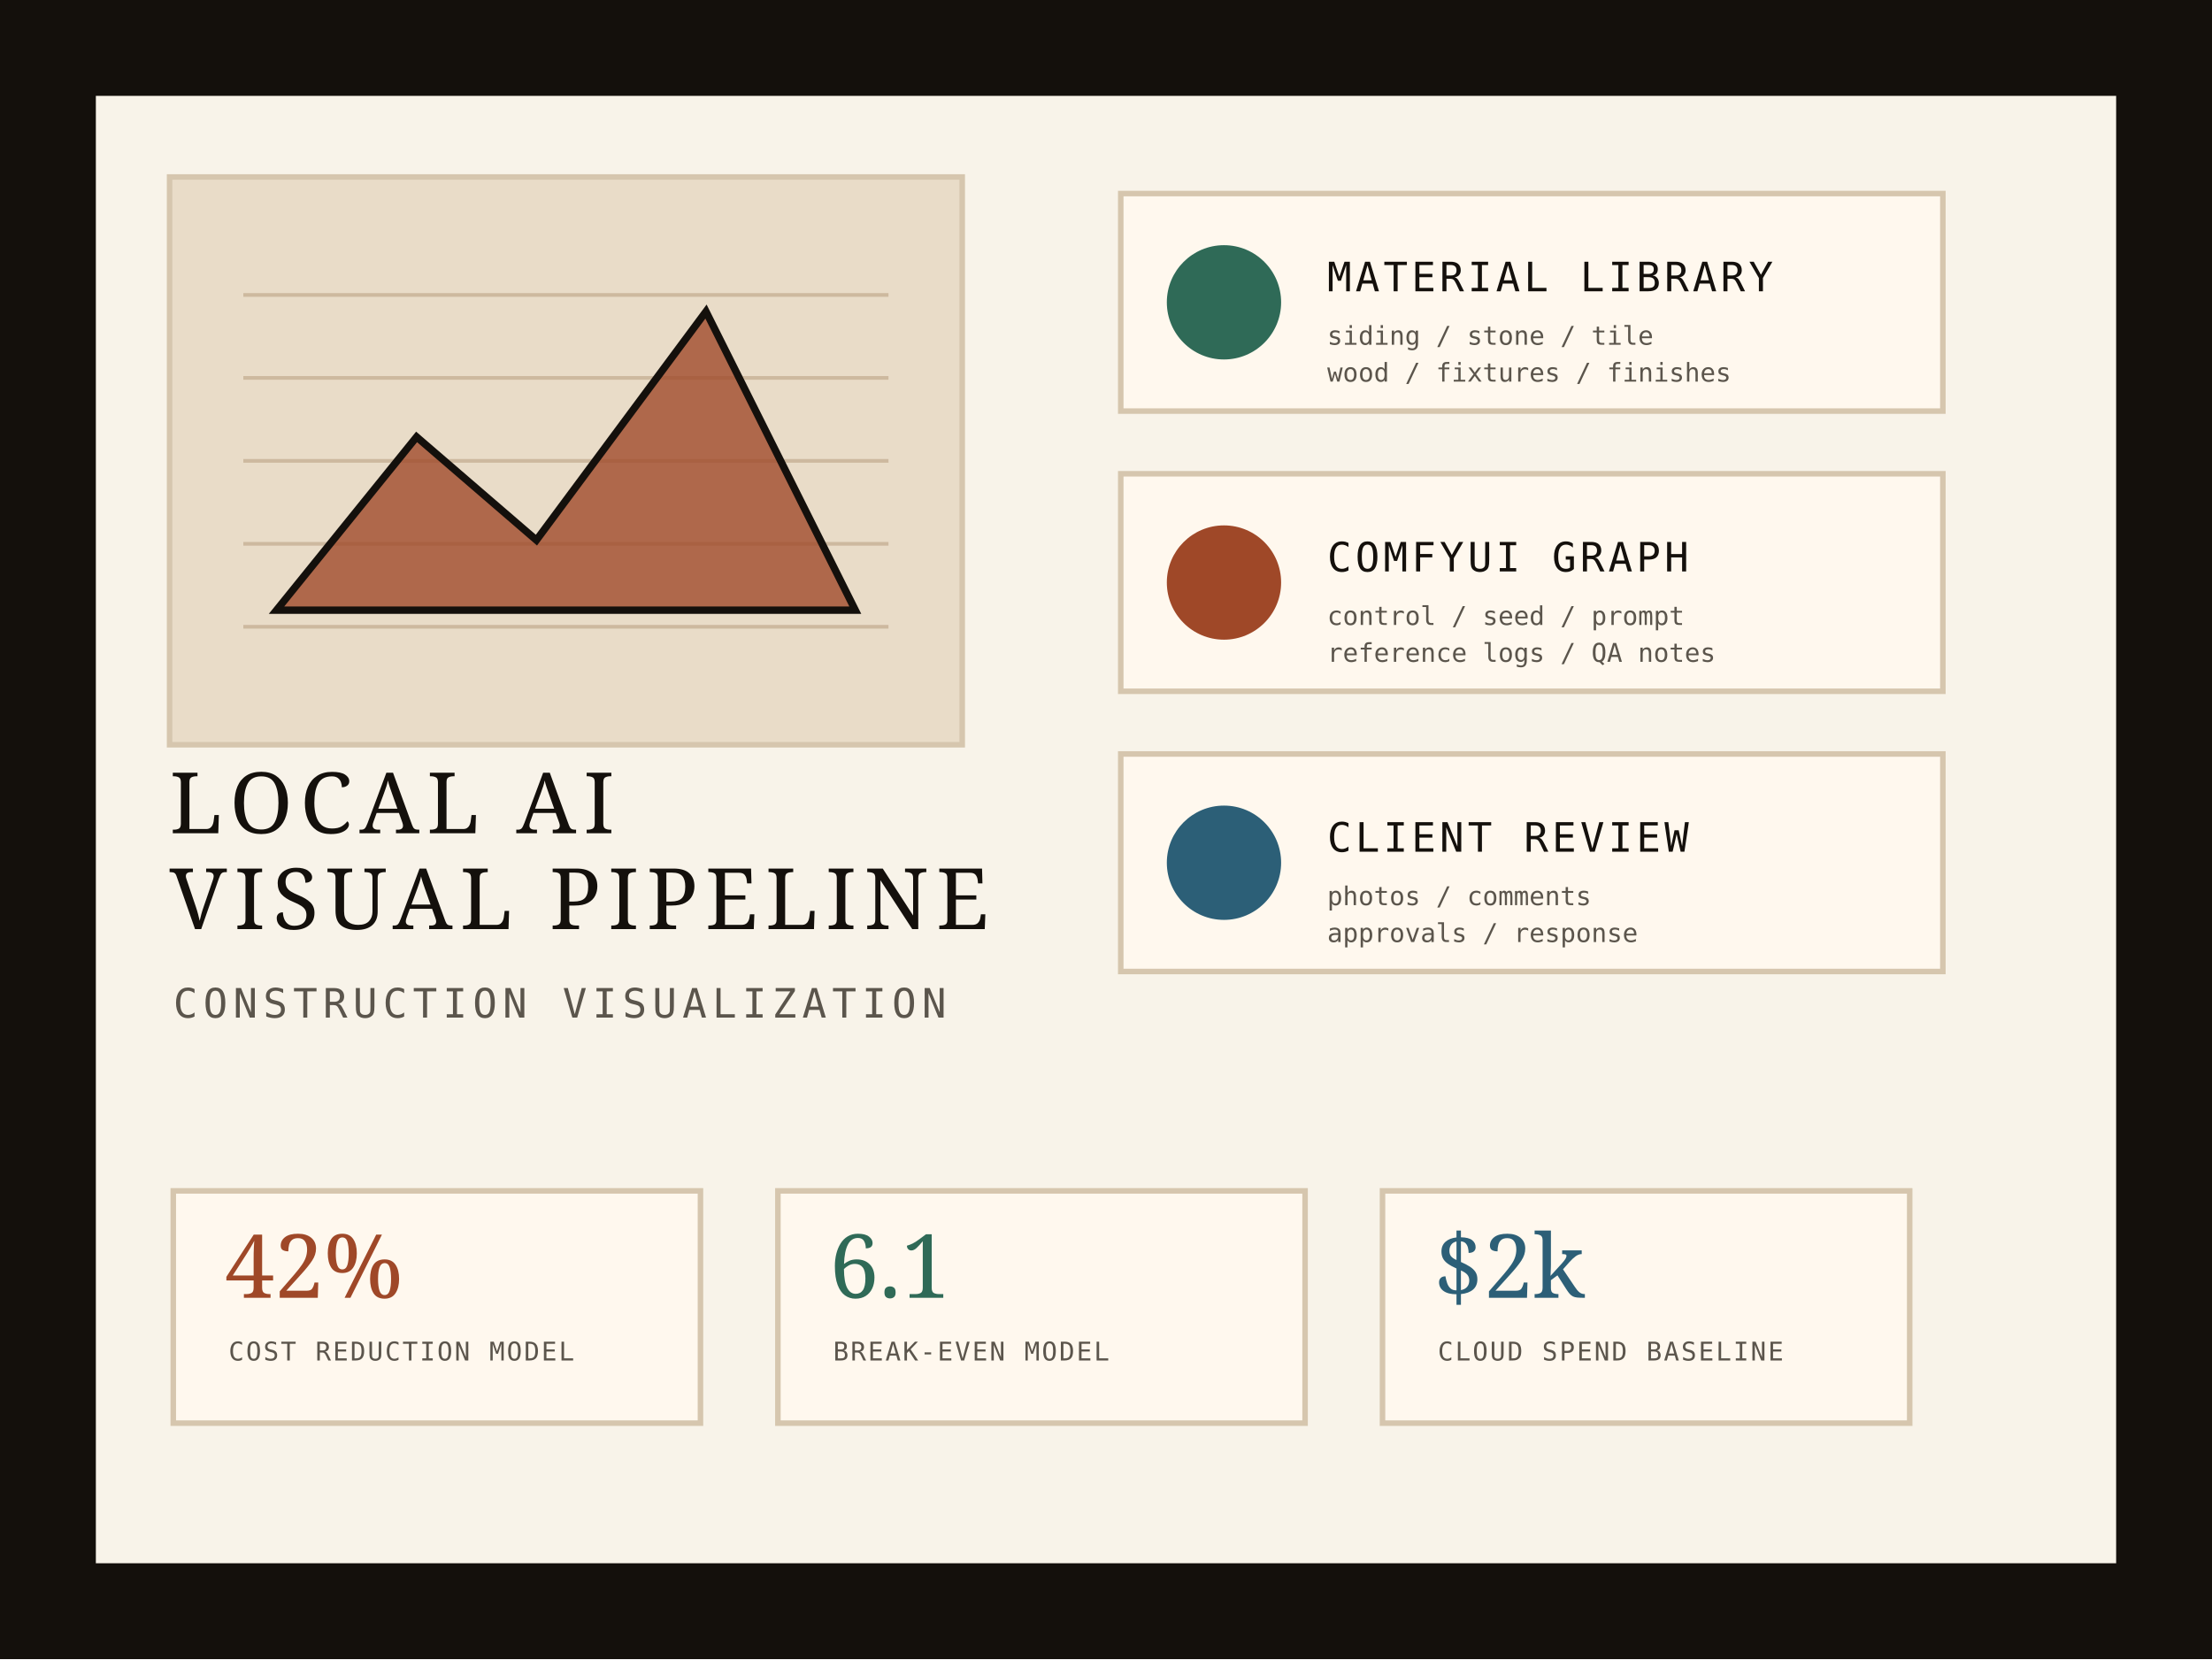
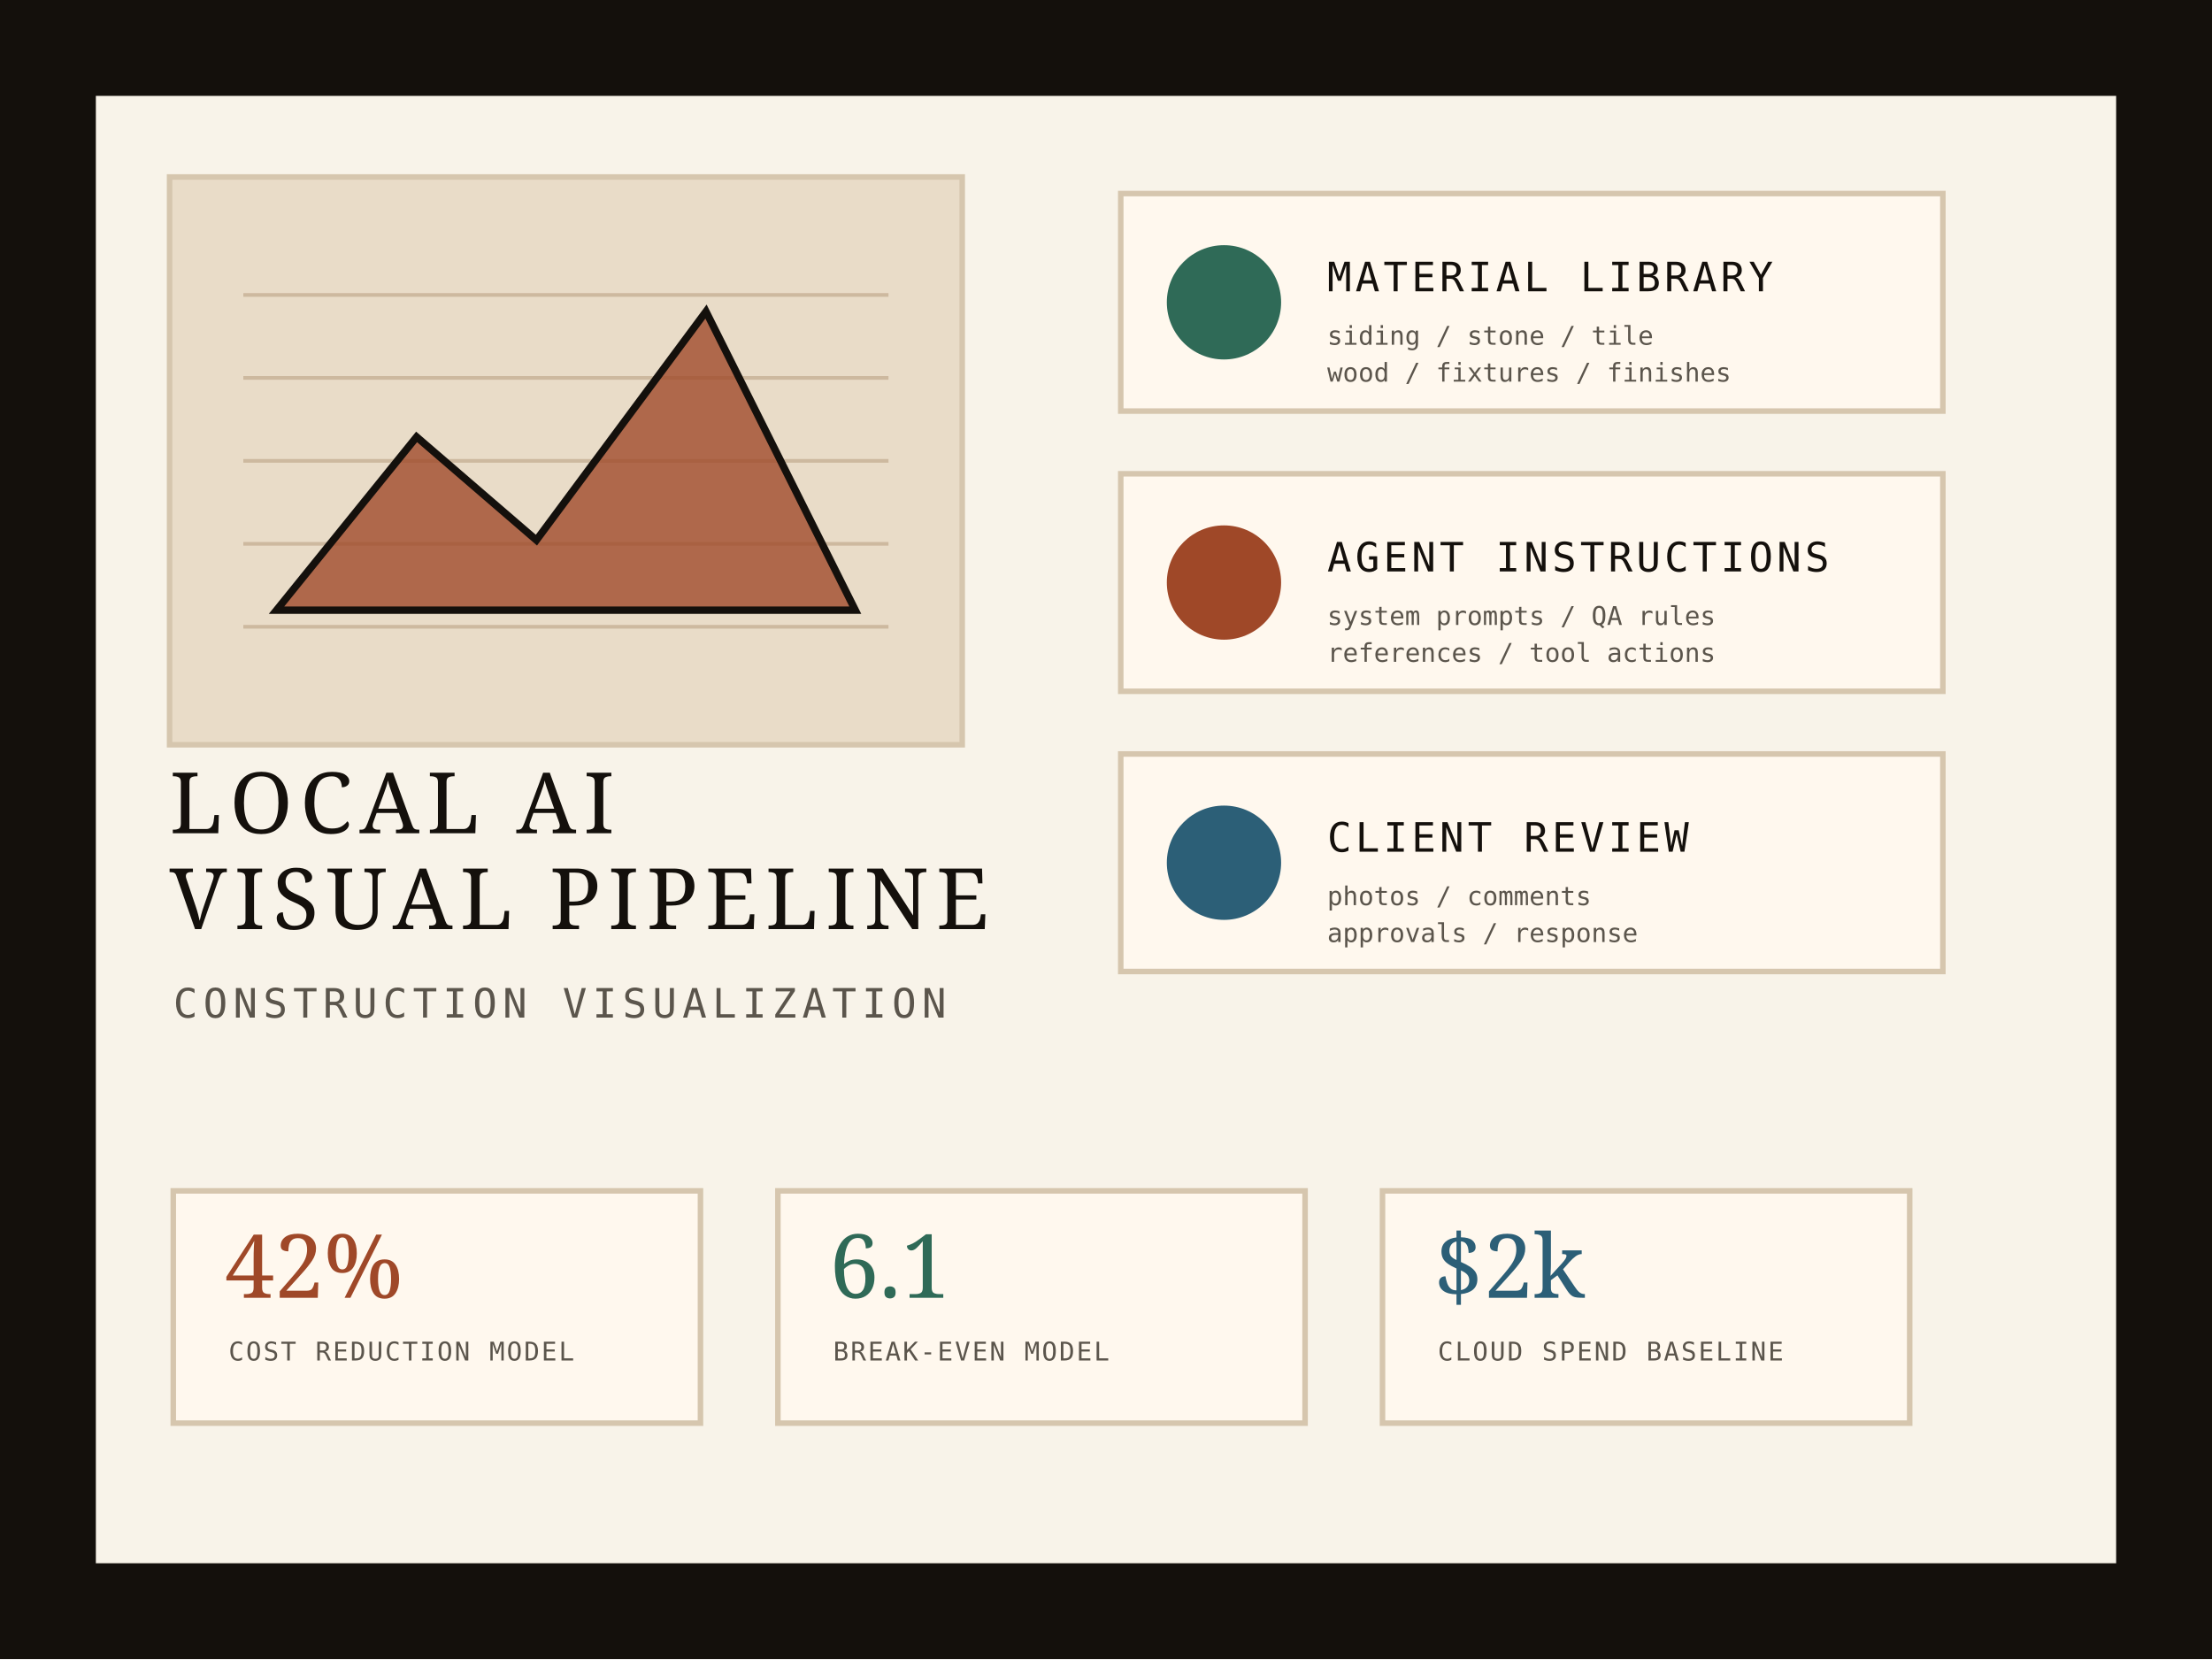
<svg xmlns="http://www.w3.org/2000/svg" viewBox="0 0 1200 900" role="img" aria-labelledby="title desc">
  <rect width="1200" height="900" fill="#14100c" />
  <rect x="52" y="52" width="1096" height="796" fill="#f8f3e9" />
  <rect x="92" y="96" width="430" height="308" fill="#e9dcc8" stroke="#d6c6ae" stroke-width="3" />
  <path d="M132 340h350M132 295h350M132 250h350M132 205h350M132 160h350" stroke="#cdb99f" stroke-width="2" />
  <path d="M150 331l76-94 65 56 92-124 81 162z" fill="#9f4828" opacity=".78" />
  <path d="M150 331l76-94 65 56 92-124 81 162z" fill="none" stroke="#14100c" stroke-width="4" />
  <text x="92" y="452" fill="#14100c" font-family="Georgia,serif" font-size="46" letter-spacing="4">LOCAL AI</text>
  <text x="92" y="504" fill="#14100c" font-family="Georgia,serif" font-size="46" letter-spacing="4">VISUAL PIPELINE</text>
  <text x="94" y="552" fill="#5b554c" font-family="monospace" font-size="22" letter-spacing="3">CONSTRUCTION VISUALIZATION</text>
  <g transform="translate(608 105)">
    <rect width="446" height="118" fill="#fff8ee" stroke="#d6c6ae" stroke-width="3" />
    <circle cx="56" cy="59" r="31" fill="#2f6a57" />
    <text x="112" y="53" fill="#14100c" font-family="monospace" font-size="22" letter-spacing="2">MATERIAL LIBRARY</text>
    <text x="112" y="82" fill="#5b554c" font-family="monospace" font-size="14">
      <tspan x="112" y="82">siding / stone / tile</tspan>
      <tspan x="112" y="102">wood / fixtures / finishes</tspan>
    </text>
  </g>
  <g transform="translate(608 257)">
    <rect width="446" height="118" fill="#fff8ee" stroke="#d6c6ae" stroke-width="3" />
    <circle cx="56" cy="59" r="31" fill="#9f4828" />
-     <text x="112" y="53" fill="#14100c" font-family="monospace" font-size="22" letter-spacing="2">COMFYUI GRAPH</text>
+     <text x="112" y="53" fill="#14100c" font-family="monospace" font-size="22" letter-spacing="2">AGENT INSTRUCTIONS</text>
    <text x="112" y="82" fill="#5b554c" font-family="monospace" font-size="14">
-       <tspan x="112" y="82">control / seed / prompt</tspan>
-       <tspan x="112" y="102">reference logs / QA notes</tspan>
+       <tspan x="112" y="82">system prompts / QA rules</tspan>
+       <tspan x="112" y="102">references / tool actions</tspan>
    </text>
  </g>
  <g transform="translate(608 409)">
    <rect width="446" height="118" fill="#fff8ee" stroke="#d6c6ae" stroke-width="3" />
    <circle cx="56" cy="59" r="31" fill="#2c5f77" />
    <text x="112" y="53" fill="#14100c" font-family="monospace" font-size="22" letter-spacing="2">CLIENT REVIEW</text>
    <text x="112" y="82" fill="#5b554c" font-family="monospace" font-size="14">
      <tspan x="112" y="82">photos / comments</tspan>
      <tspan x="112" y="102">approvals / response</tspan>
    </text>
  </g>
  <g transform="translate(94 646)">
    <rect width="286" height="126" fill="#fff8ee" stroke="#d6c6ae" stroke-width="3" />
    <text x="28" y="58" fill="#9f4828" font-family="Georgia,serif" font-size="48">42%</text>
    <text x="30" y="92" fill="#5b554c" font-family="monospace" font-size="14" letter-spacing="1">COST REDUCTION MODEL</text>
  </g>
  <g transform="translate(422 646)">
    <rect width="286" height="126" fill="#fff8ee" stroke="#d6c6ae" stroke-width="3" />
    <text x="28" y="58" fill="#2f6a57" font-family="Georgia,serif" font-size="48">6.1</text>
    <text x="30" y="92" fill="#5b554c" font-family="monospace" font-size="14" letter-spacing="1">BREAK-EVEN MODEL</text>
  </g>
  <g transform="translate(750 646)">
    <rect width="286" height="126" fill="#fff8ee" stroke="#d6c6ae" stroke-width="3" />
    <text x="28" y="58" fill="#2c5f77" font-family="Georgia,serif" font-size="48">$2k</text>
    <text x="30" y="92" fill="#5b554c" font-family="monospace" font-size="14" letter-spacing="1">CLOUD SPEND BASELINE</text>
  </g>
</svg>
